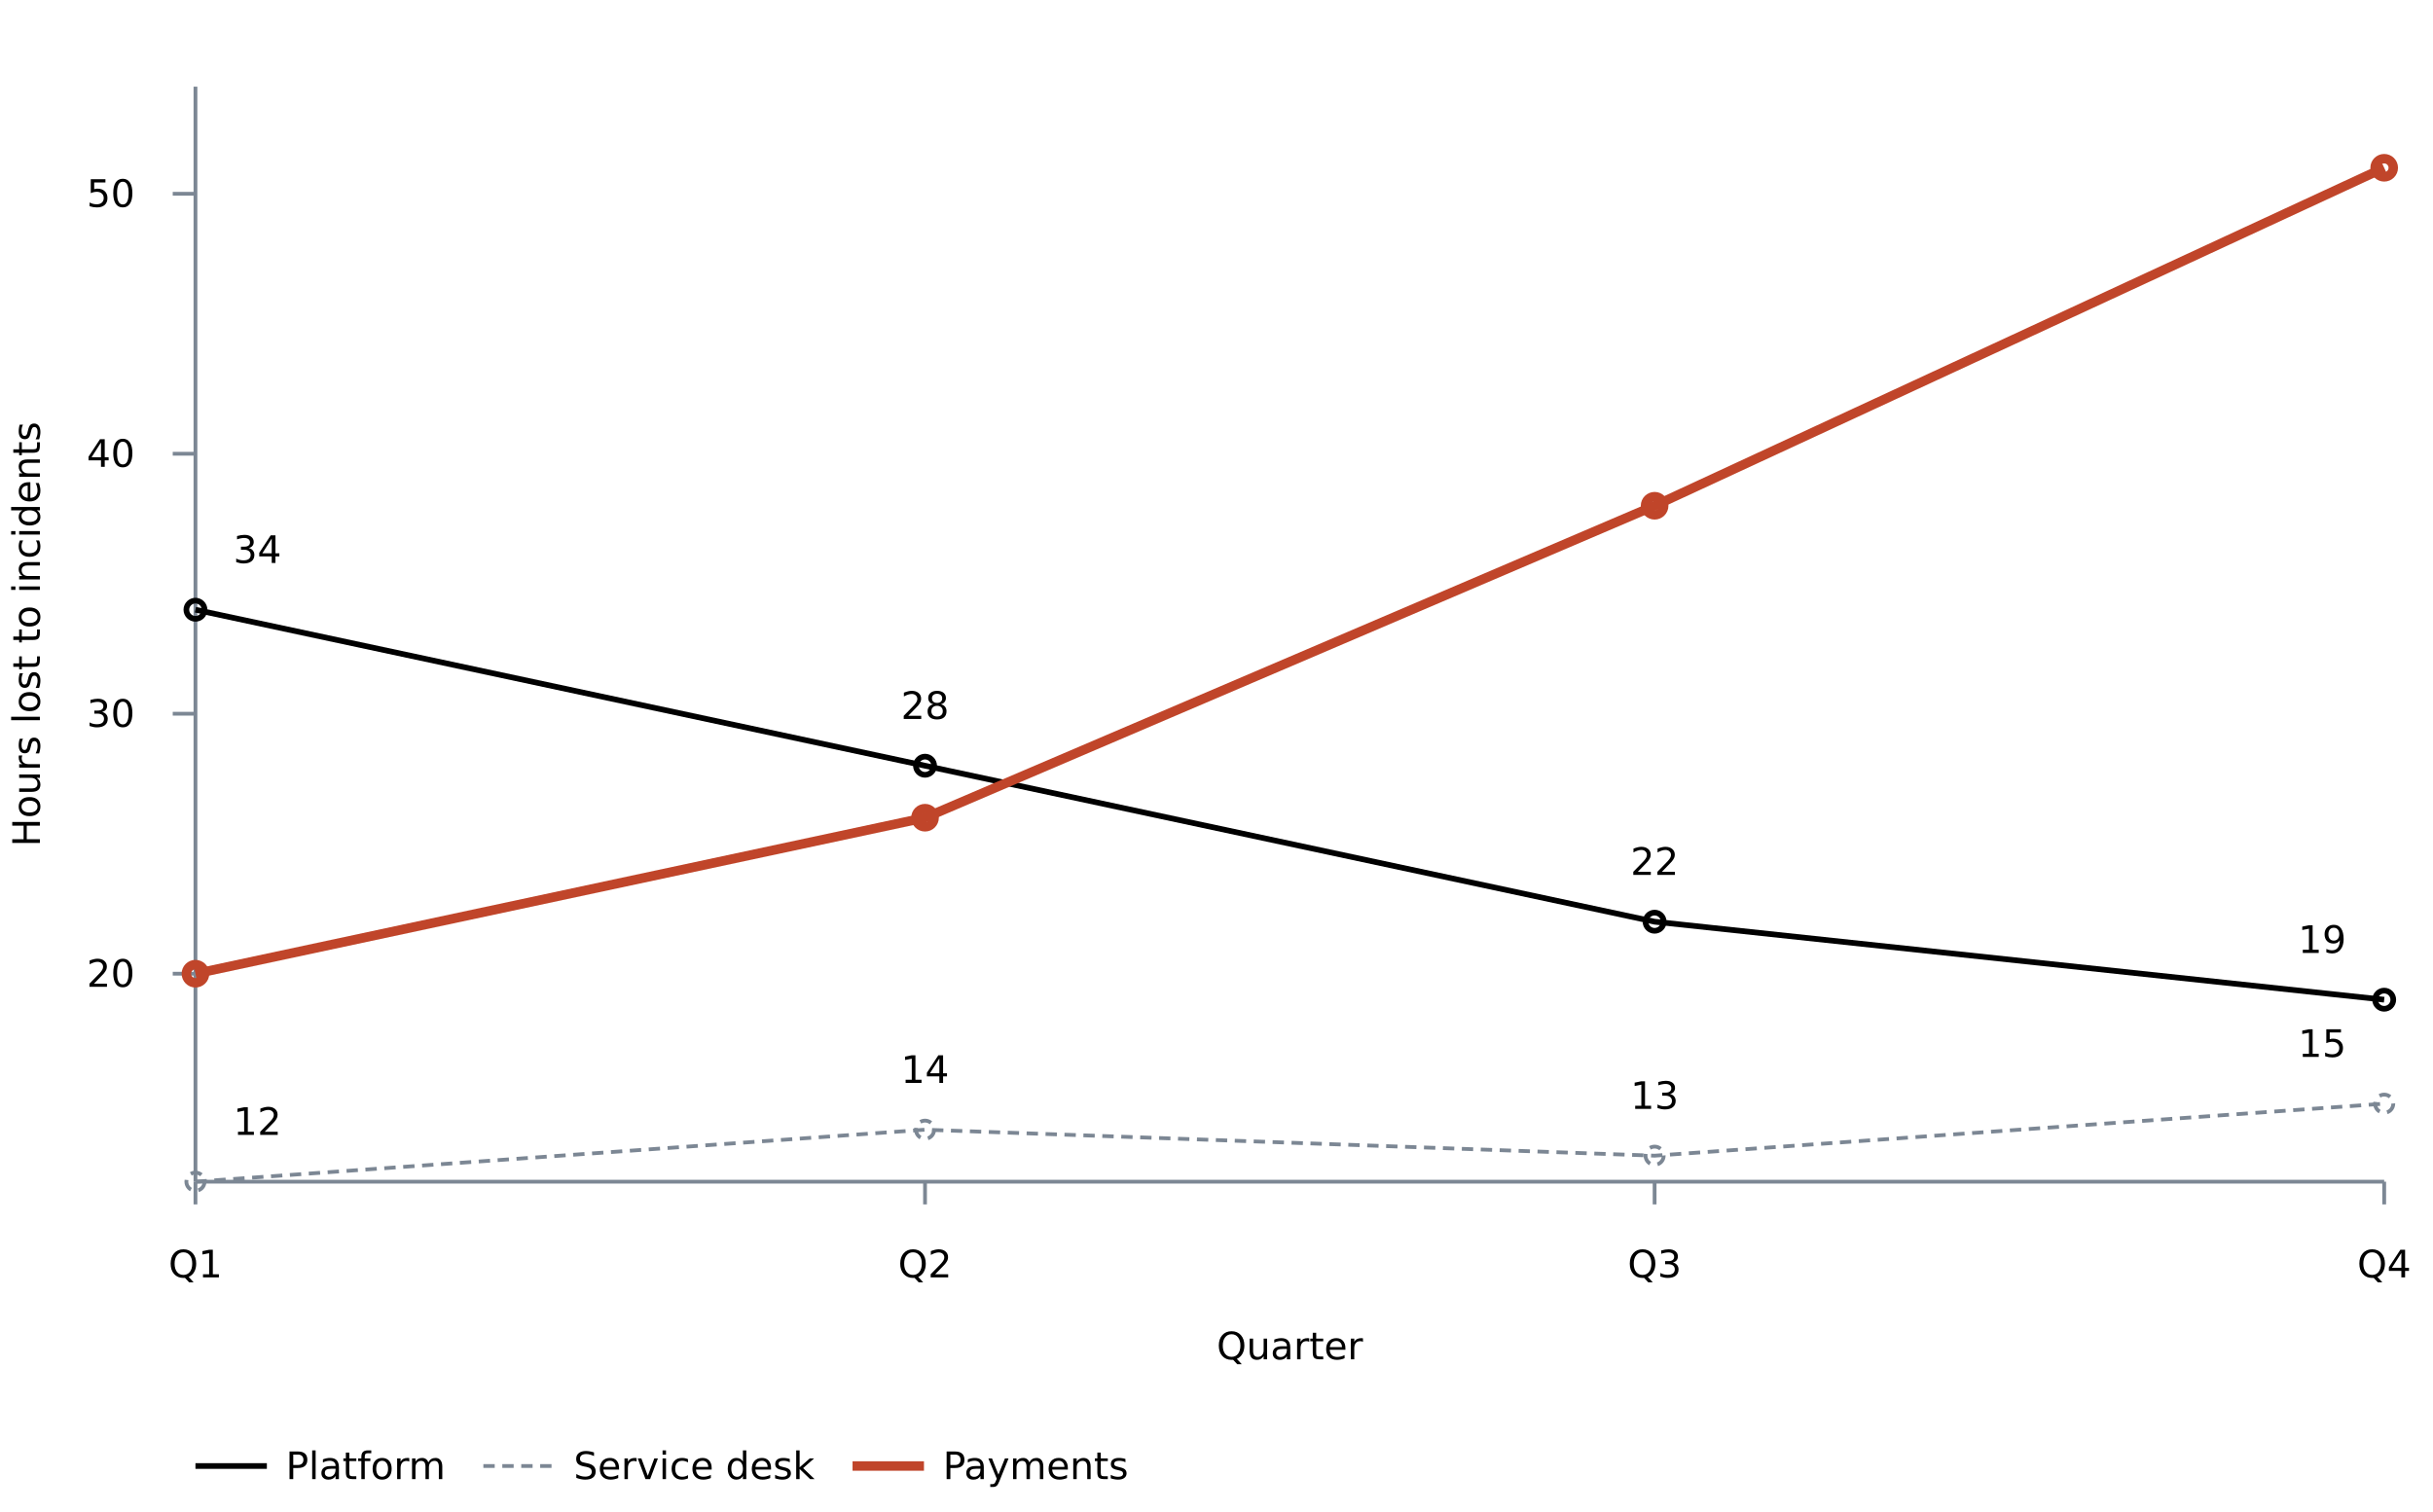
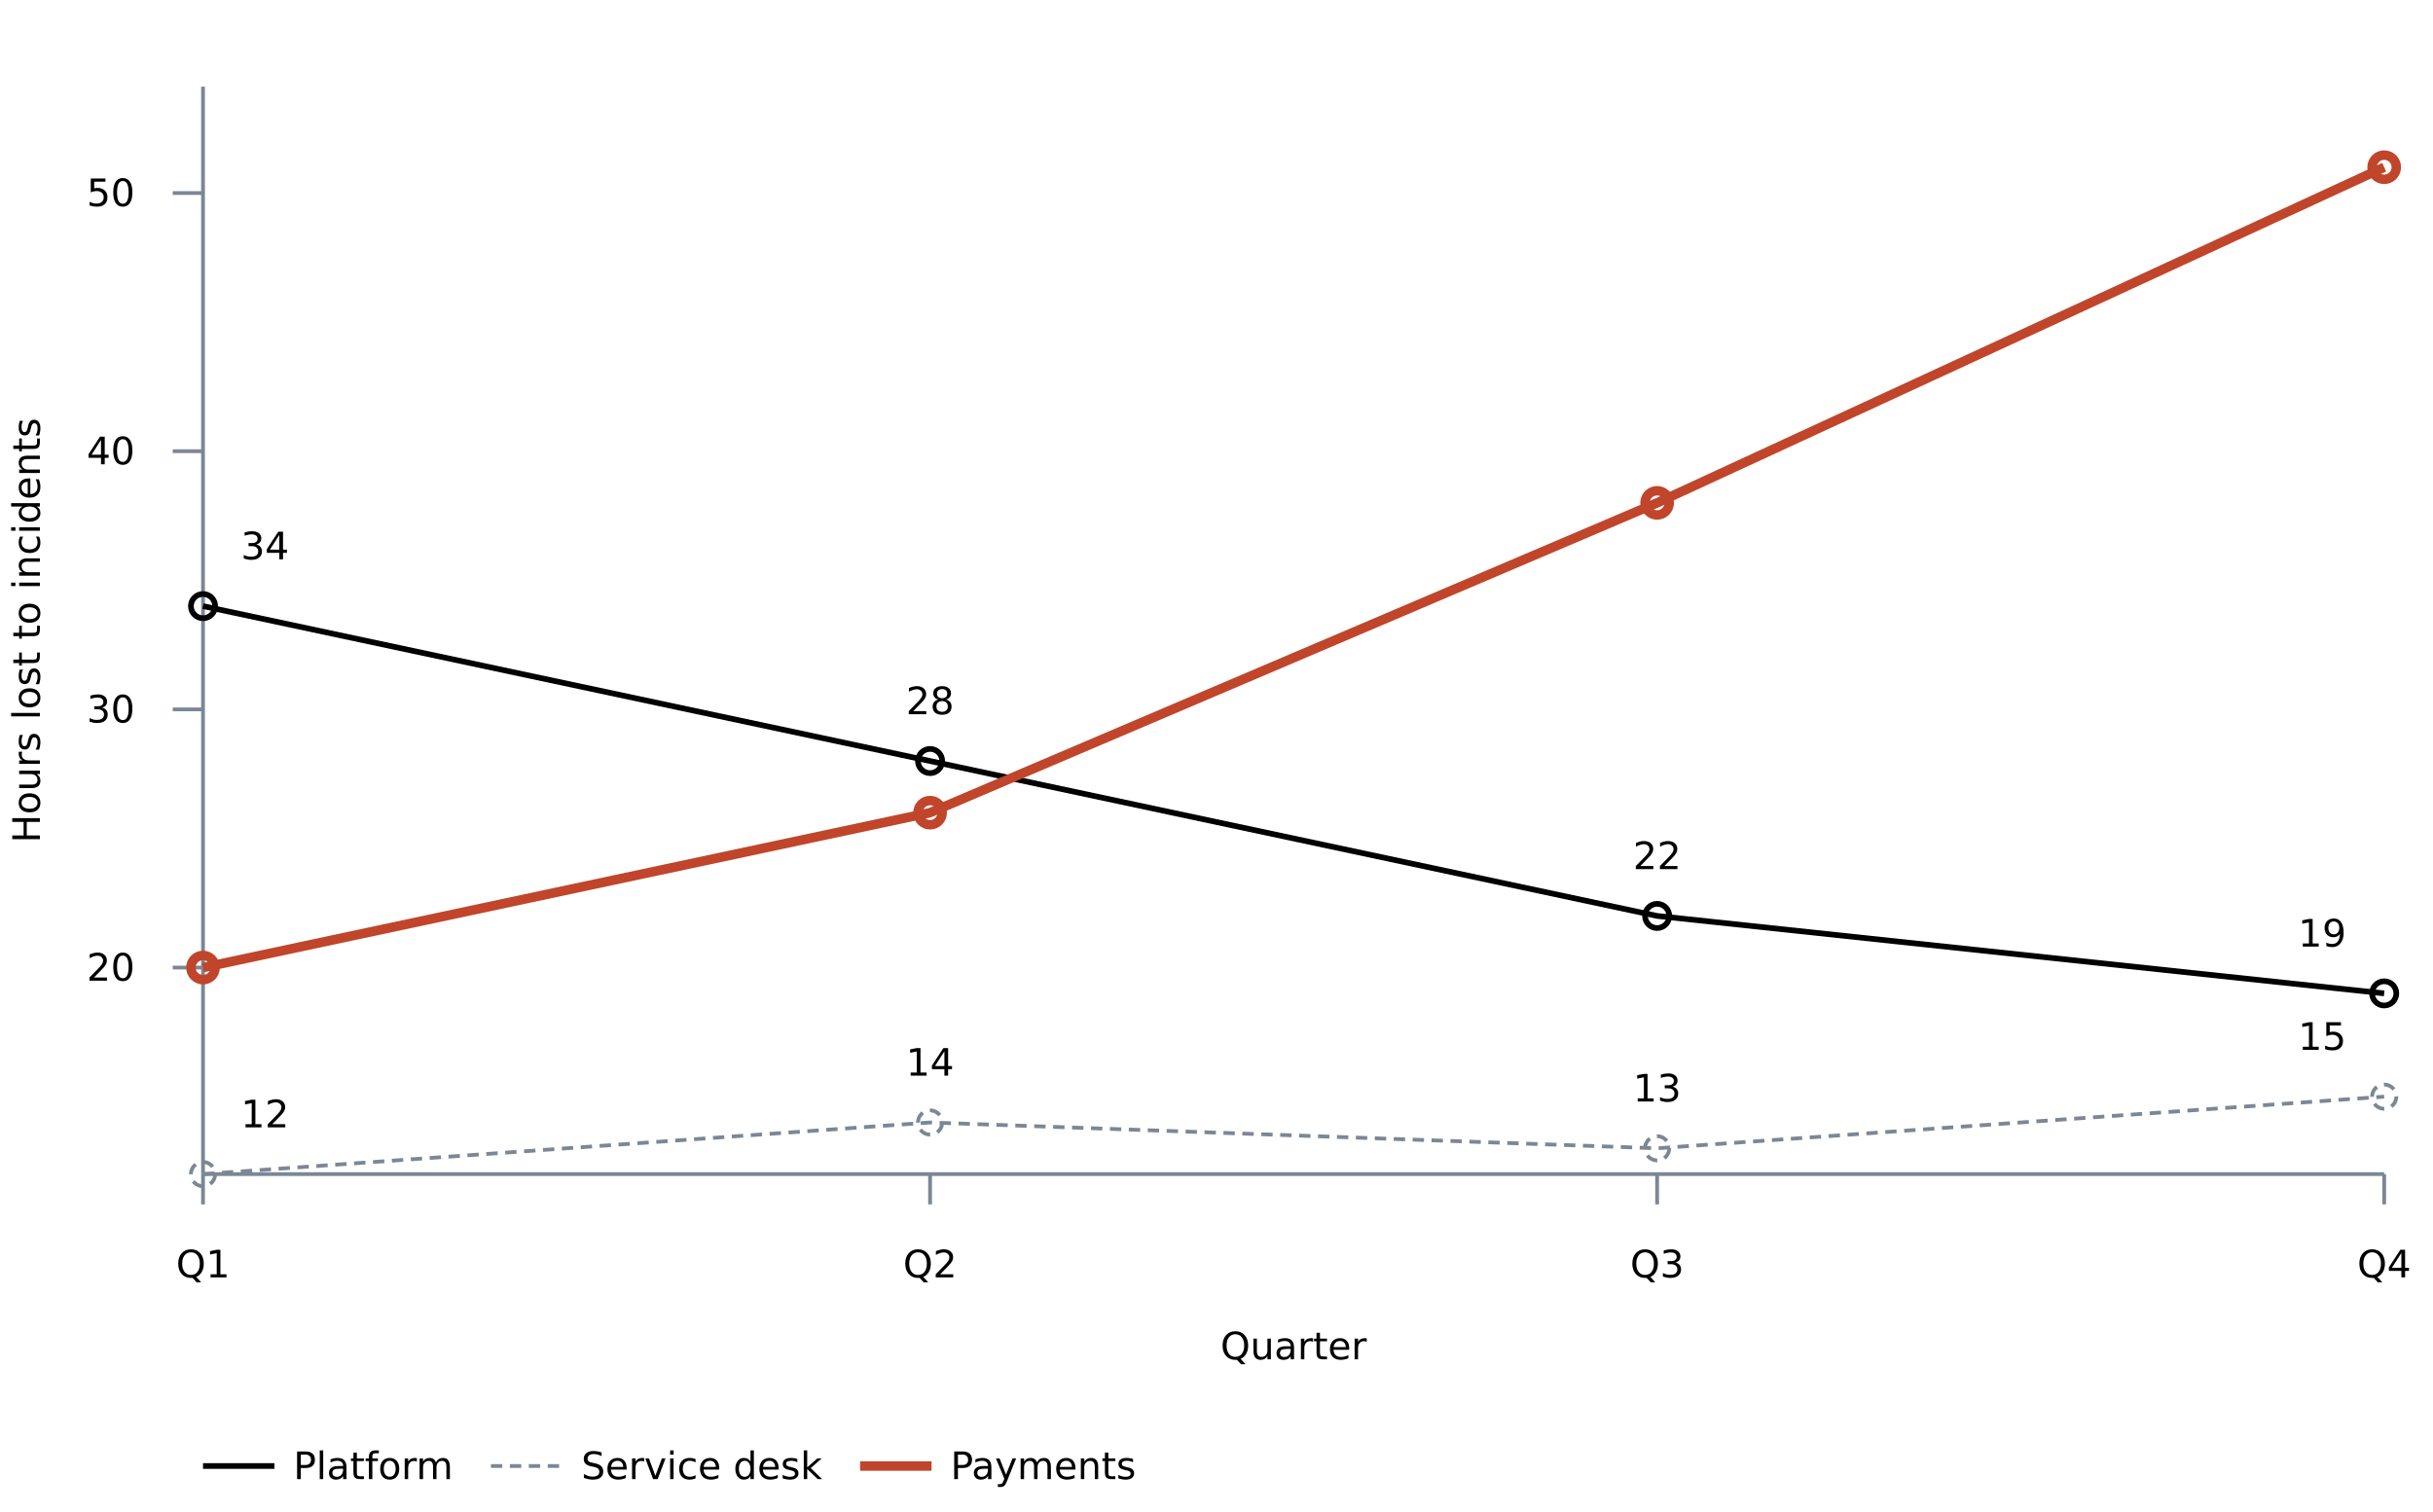
- <svg xmlns="http://www.w3.org/2000/svg" viewBox="-1.25 -1.25 642.5 399.3" role="img" aria-labelledby="dsb79712cc1e-title dsb79712cc1e-desc">
-   <path d="M 50.365 21.641 L 50.365 310.878" fill="none" stroke="#7c8794" stroke-width="1" />
-   <path d="M 50.365 310.878 L 628.359 310.878" fill="none" stroke="#7c8794" stroke-width="1" />
-   <path d="M 50.365 310.878 L 50.365 316.878" fill="none" stroke="#7c8794" stroke-width="1" />
-   <path d="M 243.03 310.878 L 243.03 316.878" fill="none" stroke="#7c8794" stroke-width="1" />
-   <path d="M 435.695 310.878 L 435.695 316.878" fill="none" stroke="#7c8794" stroke-width="1" />
-   <path d="M 628.359 310.878 L 628.359 316.878" fill="none" stroke="#7c8794" stroke-width="1" />
-   <path d="M 44.365 255.942 L 50.365 255.942" fill="none" stroke="#7c8794" stroke-width="1" />
-   <path d="M 44.365 187.272 L 50.365 187.272" fill="none" stroke="#7c8794" stroke-width="1" />
-   <path d="M 44.365 118.602 L 50.365 118.602" fill="none" stroke="#7c8794" stroke-width="1" />
-   <path d="M 44.365 49.933 L 50.365 49.933" fill="none" stroke="#7c8794" stroke-width="1" />
-   <text x="50.365" y="336.16" font-family="'DejaVu Sans', sans-serif" font-size="10" fill="currentColor" text-anchor="middle">Q1</text>
-   <text x="243.03" y="336.16" font-family="'DejaVu Sans', sans-serif" font-size="10" fill="currentColor" text-anchor="middle">Q2</text>
-   <text x="435.695" y="336.16" font-family="'DejaVu Sans', sans-serif" font-size="10" fill="currentColor" text-anchor="middle">Q3</text>
+ <svg xmlns="http://www.w3.org/2000/svg" viewBox="-1.25 -1.25 642.5 399.3" role="img" aria-labelledby="ds15de86b3a2-title ds15de86b3a2-desc">
+   <path d="M 52.365 21.641 L 52.365 308.878" fill="none" stroke="#7c8794" stroke-width="1" />
+   <path d="M 52.365 308.878 L 628.359 308.878" fill="none" stroke="#7c8794" stroke-width="1" />
+   <path d="M 52.365 308.878 L 52.365 316.878" fill="none" stroke="#7c8794" stroke-width="1" />
+   <path d="M 244.363 308.878 L 244.363 316.878" fill="none" stroke="#7c8794" stroke-width="1" />
+   <path d="M 436.361 308.878 L 436.361 316.878" fill="none" stroke="#7c8794" stroke-width="1" />
+   <path d="M 628.359 308.878 L 628.359 316.878" fill="none" stroke="#7c8794" stroke-width="1" />
+   <path d="M 44.365 254.322 L 52.365 254.322" fill="none" stroke="#7c8794" stroke-width="1" />
+   <path d="M 44.365 186.127 L 52.365 186.127" fill="none" stroke="#7c8794" stroke-width="1" />
+   <path d="M 44.365 117.932 L 52.365 117.932" fill="none" stroke="#7c8794" stroke-width="1" />
+   <path d="M 44.365 49.737 L 52.365 49.737" fill="none" stroke="#7c8794" stroke-width="1" />
+   <text x="52.365" y="336.16" font-family="'DejaVu Sans', sans-serif" font-size="10" fill="currentColor" text-anchor="middle">Q1</text>
+   <text x="244.363" y="336.16" font-family="'DejaVu Sans', sans-serif" font-size="10" fill="currentColor" text-anchor="middle">Q2</text>
+   <text x="436.361" y="336.16" font-family="'DejaVu Sans', sans-serif" font-size="10" fill="currentColor" text-anchor="middle">Q3</text>
  <text x="628.359" y="336.16" font-family="'DejaVu Sans', sans-serif" font-size="10" fill="currentColor" text-anchor="middle">Q4</text>
-   <text x="34.365" y="259.404" font-family="'DejaVu Sans', sans-serif" font-size="10" fill="currentColor" text-anchor="end">20</text>
-   <text x="34.365" y="190.734" font-family="'DejaVu Sans', sans-serif" font-size="10" fill="currentColor" text-anchor="end">30</text>
-   <text x="34.365" y="122.064" font-family="'DejaVu Sans', sans-serif" font-size="10" fill="currentColor" text-anchor="end">40</text>
-   <text x="34.365" y="53.395" font-family="'DejaVu Sans', sans-serif" font-size="10" fill="currentColor" text-anchor="end">50</text>
-   <text x="339.362" y="357.801" font-family="'DejaVu Sans', sans-serif" font-size="10" fill="currentColor" text-anchor="middle">Quarter</text>
-   <text x="9.282" y="166.259" font-family="'DejaVu Sans', sans-serif" font-size="10" fill="currentColor" text-anchor="middle" transform="rotate(-90 9.282 166.259)">Hours lost to incidents</text>
-   <path d="M 50.365 385.98 L 69.223 385.98" fill="none" stroke="currentColor" stroke-width="1.5" />
-   <text x="74.223" y="389.442" font-family="'DejaVu Sans', sans-serif" font-size="10" fill="currentColor">Platform</text>
-   <path d="M 126.396 385.98 L 145.254 385.98" fill="none" stroke="#7c8794" stroke-width="1" stroke-dasharray="3 2" />
-   <text x="150.254" y="389.442" font-family="'DejaVu Sans', sans-serif" font-size="10" fill="currentColor">Service desk</text>
-   <path d="M 223.891 385.98 L 242.749 385.98" fill="none" stroke="#c0452a" stroke-width="2.5" />
-   <text x="247.749" y="389.442" font-family="'DejaVu Sans', sans-serif" font-size="10" fill="currentColor">Payments</text>
-   <path d="M 50.365 159.804 L 243.03 201.006 L 435.695 242.208 L 628.359 262.809" fill="none" stroke="currentColor" stroke-width="1.5" />
-   <ellipse cx="50.365" cy="159.804" rx="2.4" ry="2.4" fill="none" stroke="currentColor" stroke-width="1.5" />
-   <ellipse cx="243.03" cy="201.006" rx="2.4" ry="2.4" fill="none" stroke="currentColor" stroke-width="1.5" />
-   <ellipse cx="435.695" cy="242.208" rx="2.4" ry="2.4" fill="none" stroke="currentColor" stroke-width="1.5" />
-   <ellipse cx="628.359" cy="262.809" rx="2.4" ry="2.4" fill="none" stroke="currentColor" stroke-width="1.5" />
-   <path d="M 50.365 310.878 L 243.03 297.144 L 435.695 304.011 L 628.359 290.277" fill="none" stroke="#7c8794" stroke-width="1" stroke-dasharray="3 2" />
-   <ellipse cx="50.365" cy="310.878" rx="2.4" ry="2.4" fill="none" stroke="#7c8794" stroke-width="1" stroke-dasharray="3 2" />
-   <ellipse cx="243.03" cy="297.144" rx="2.4" ry="2.4" fill="none" stroke="#7c8794" stroke-width="1" stroke-dasharray="3 2" />
-   <ellipse cx="435.695" cy="304.011" rx="2.4" ry="2.4" fill="none" stroke="#7c8794" stroke-width="1" stroke-dasharray="3 2" />
-   <ellipse cx="628.359" cy="290.277" rx="2.4" ry="2.4" fill="none" stroke="#7c8794" stroke-width="1" stroke-dasharray="3 2" />
-   <path d="M 50.365 255.942 L 243.03 214.74 L 435.695 132.336 L 628.359 43.066" fill="none" stroke="#c0452a" stroke-width="2.5" />
-   <ellipse cx="50.365" cy="255.942" rx="2.4" ry="2.4" fill="none" stroke="#c0452a" stroke-width="2.5" />
-   <ellipse cx="243.03" cy="214.74" rx="2.4" ry="2.4" fill="none" stroke="#c0452a" stroke-width="2.5" />
-   <ellipse cx="435.695" cy="132.336" rx="2.4" ry="2.4" fill="none" stroke="#c0452a" stroke-width="2.5" />
-   <ellipse cx="628.359" cy="43.066" rx="2.4" ry="2.4" fill="none" stroke="#c0452a" stroke-width="2.5" />
-   <text x="60.365" y="147.446" font-family="'DejaVu Sans', sans-serif" font-size="10" fill="currentColor">34</text>
-   <text x="243.03" y="188.648" font-family="'DejaVu Sans', sans-serif" font-size="10" fill="currentColor" text-anchor="middle">28</text>
-   <text x="435.695" y="229.85" font-family="'DejaVu Sans', sans-serif" font-size="10" fill="currentColor" text-anchor="middle">22</text>
-   <text x="618.359" y="250.451" font-family="'DejaVu Sans', sans-serif" font-size="10" fill="currentColor" text-anchor="end">19</text>
-   <text x="60.365" y="298.52" font-family="'DejaVu Sans', sans-serif" font-size="10" fill="currentColor">12</text>
-   <text x="243.03" y="284.786" font-family="'DejaVu Sans', sans-serif" font-size="10" fill="currentColor" text-anchor="middle">14</text>
-   <text x="435.695" y="291.653" font-family="'DejaVu Sans', sans-serif" font-size="10" fill="currentColor" text-anchor="middle">13</text>
-   <text x="618.359" y="277.919" font-family="'DejaVu Sans', sans-serif" font-size="10" fill="currentColor" text-anchor="end">15</text>
+   <text x="34.365" y="257.784" font-family="'DejaVu Sans', sans-serif" font-size="10" fill="currentColor" text-anchor="end">20</text>
+   <text x="34.365" y="189.589" font-family="'DejaVu Sans', sans-serif" font-size="10" fill="currentColor" text-anchor="end">30</text>
+   <text x="34.365" y="121.394" font-family="'DejaVu Sans', sans-serif" font-size="10" fill="currentColor" text-anchor="end">40</text>
+   <text x="34.365" y="53.199" font-family="'DejaVu Sans', sans-serif" font-size="10" fill="currentColor" text-anchor="end">50</text>
+   <text x="340.362" y="357.801" font-family="'DejaVu Sans', sans-serif" font-size="10" fill="currentColor" text-anchor="middle">Quarter</text>
+   <text x="9.282" y="165.259" font-family="'DejaVu Sans', sans-serif" font-size="10" fill="currentColor" text-anchor="middle" transform="rotate(-90 9.282 165.259)">Hours lost to incidents</text>
+   <path d="M 52.365 385.98 L 71.223 385.98" fill="none" stroke="currentColor" stroke-width="1.5" />
+   <text x="76.223" y="389.442" font-family="'DejaVu Sans', sans-serif" font-size="10" fill="currentColor">Platform</text>
+   <path d="M 128.396 385.98 L 147.254 385.98" fill="none" stroke="#7c8794" stroke-width="1" stroke-dasharray="3 2" />
+   <text x="152.254" y="389.442" font-family="'DejaVu Sans', sans-serif" font-size="10" fill="currentColor">Service desk</text>
+   <path d="M 225.891 385.98 L 244.749 385.98" fill="none" stroke="#c0452a" stroke-width="2.5" />
+   <text x="249.749" y="389.442" font-family="'DejaVu Sans', sans-serif" font-size="10" fill="currentColor">Payments</text>
+   <path d="M 52.365 158.849 L 244.363 199.766 L 436.361 240.683 L 628.359 261.142" fill="none" stroke="currentColor" stroke-width="1.5" />
+   <ellipse cx="52.365" cy="158.849" rx="3.2" ry="3.2" fill="none" stroke="currentColor" stroke-width="1.5" />
+   <ellipse cx="244.363" cy="199.766" rx="3.2" ry="3.2" fill="none" stroke="currentColor" stroke-width="1.5" />
+   <ellipse cx="436.361" cy="240.683" rx="3.2" ry="3.2" fill="none" stroke="currentColor" stroke-width="1.5" />
+   <ellipse cx="628.359" cy="261.142" rx="3.2" ry="3.2" fill="none" stroke="currentColor" stroke-width="1.5" />
+   <path d="M 52.365 308.878 L 244.363 295.239 L 436.361 302.059 L 628.359 288.42" fill="none" stroke="#7c8794" stroke-width="1" stroke-dasharray="3 2" />
+   <ellipse cx="52.365" cy="308.878" rx="3.2" ry="3.2" fill="none" stroke="#7c8794" stroke-width="1" stroke-dasharray="3 2" />
+   <ellipse cx="244.363" cy="295.239" rx="3.2" ry="3.2" fill="none" stroke="#7c8794" stroke-width="1" stroke-dasharray="3 2" />
+   <ellipse cx="436.361" cy="302.059" rx="3.2" ry="3.2" fill="none" stroke="#7c8794" stroke-width="1" stroke-dasharray="3 2" />
+   <ellipse cx="628.359" cy="288.42" rx="3.2" ry="3.2" fill="none" stroke="#7c8794" stroke-width="1" stroke-dasharray="3 2" />
+   <path d="M 52.365 254.322 L 244.363 213.405 L 436.361 131.571 L 628.359 42.917" fill="none" stroke="#c0452a" stroke-width="2.5" />
+   <ellipse cx="52.365" cy="254.322" rx="3.2" ry="3.2" fill="none" stroke="#c0452a" stroke-width="2.5" />
+   <ellipse cx="244.363" cy="213.405" rx="3.2" ry="3.2" fill="none" stroke="#c0452a" stroke-width="2.5" />
+   <ellipse cx="436.361" cy="131.571" rx="3.2" ry="3.2" fill="none" stroke="#c0452a" stroke-width="2.5" />
+   <ellipse cx="628.359" cy="42.917" rx="3.2" ry="3.2" fill="none" stroke="#c0452a" stroke-width="2.5" />
+   <text x="62.365" y="146.491" font-family="'DejaVu Sans', sans-serif" font-size="10" fill="currentColor">34</text>
+   <text x="244.363" y="187.408" font-family="'DejaVu Sans', sans-serif" font-size="10" fill="currentColor" text-anchor="middle">28</text>
+   <text x="436.361" y="228.325" font-family="'DejaVu Sans', sans-serif" font-size="10" fill="currentColor" text-anchor="middle">22</text>
+   <text x="618.359" y="248.783" font-family="'DejaVu Sans', sans-serif" font-size="10" fill="currentColor" text-anchor="end">19</text>
+   <text x="62.365" y="296.52" font-family="'DejaVu Sans', sans-serif" font-size="10" fill="currentColor">12</text>
+   <text x="244.363" y="282.881" font-family="'DejaVu Sans', sans-serif" font-size="10" fill="currentColor" text-anchor="middle">14</text>
+   <text x="436.361" y="289.7" font-family="'DejaVu Sans', sans-serif" font-size="10" fill="currentColor" text-anchor="middle">13</text>
+   <text x="618.359" y="276.061" font-family="'DejaVu Sans', sans-serif" font-size="10" fill="currentColor" text-anchor="end">15</text>
</svg>
